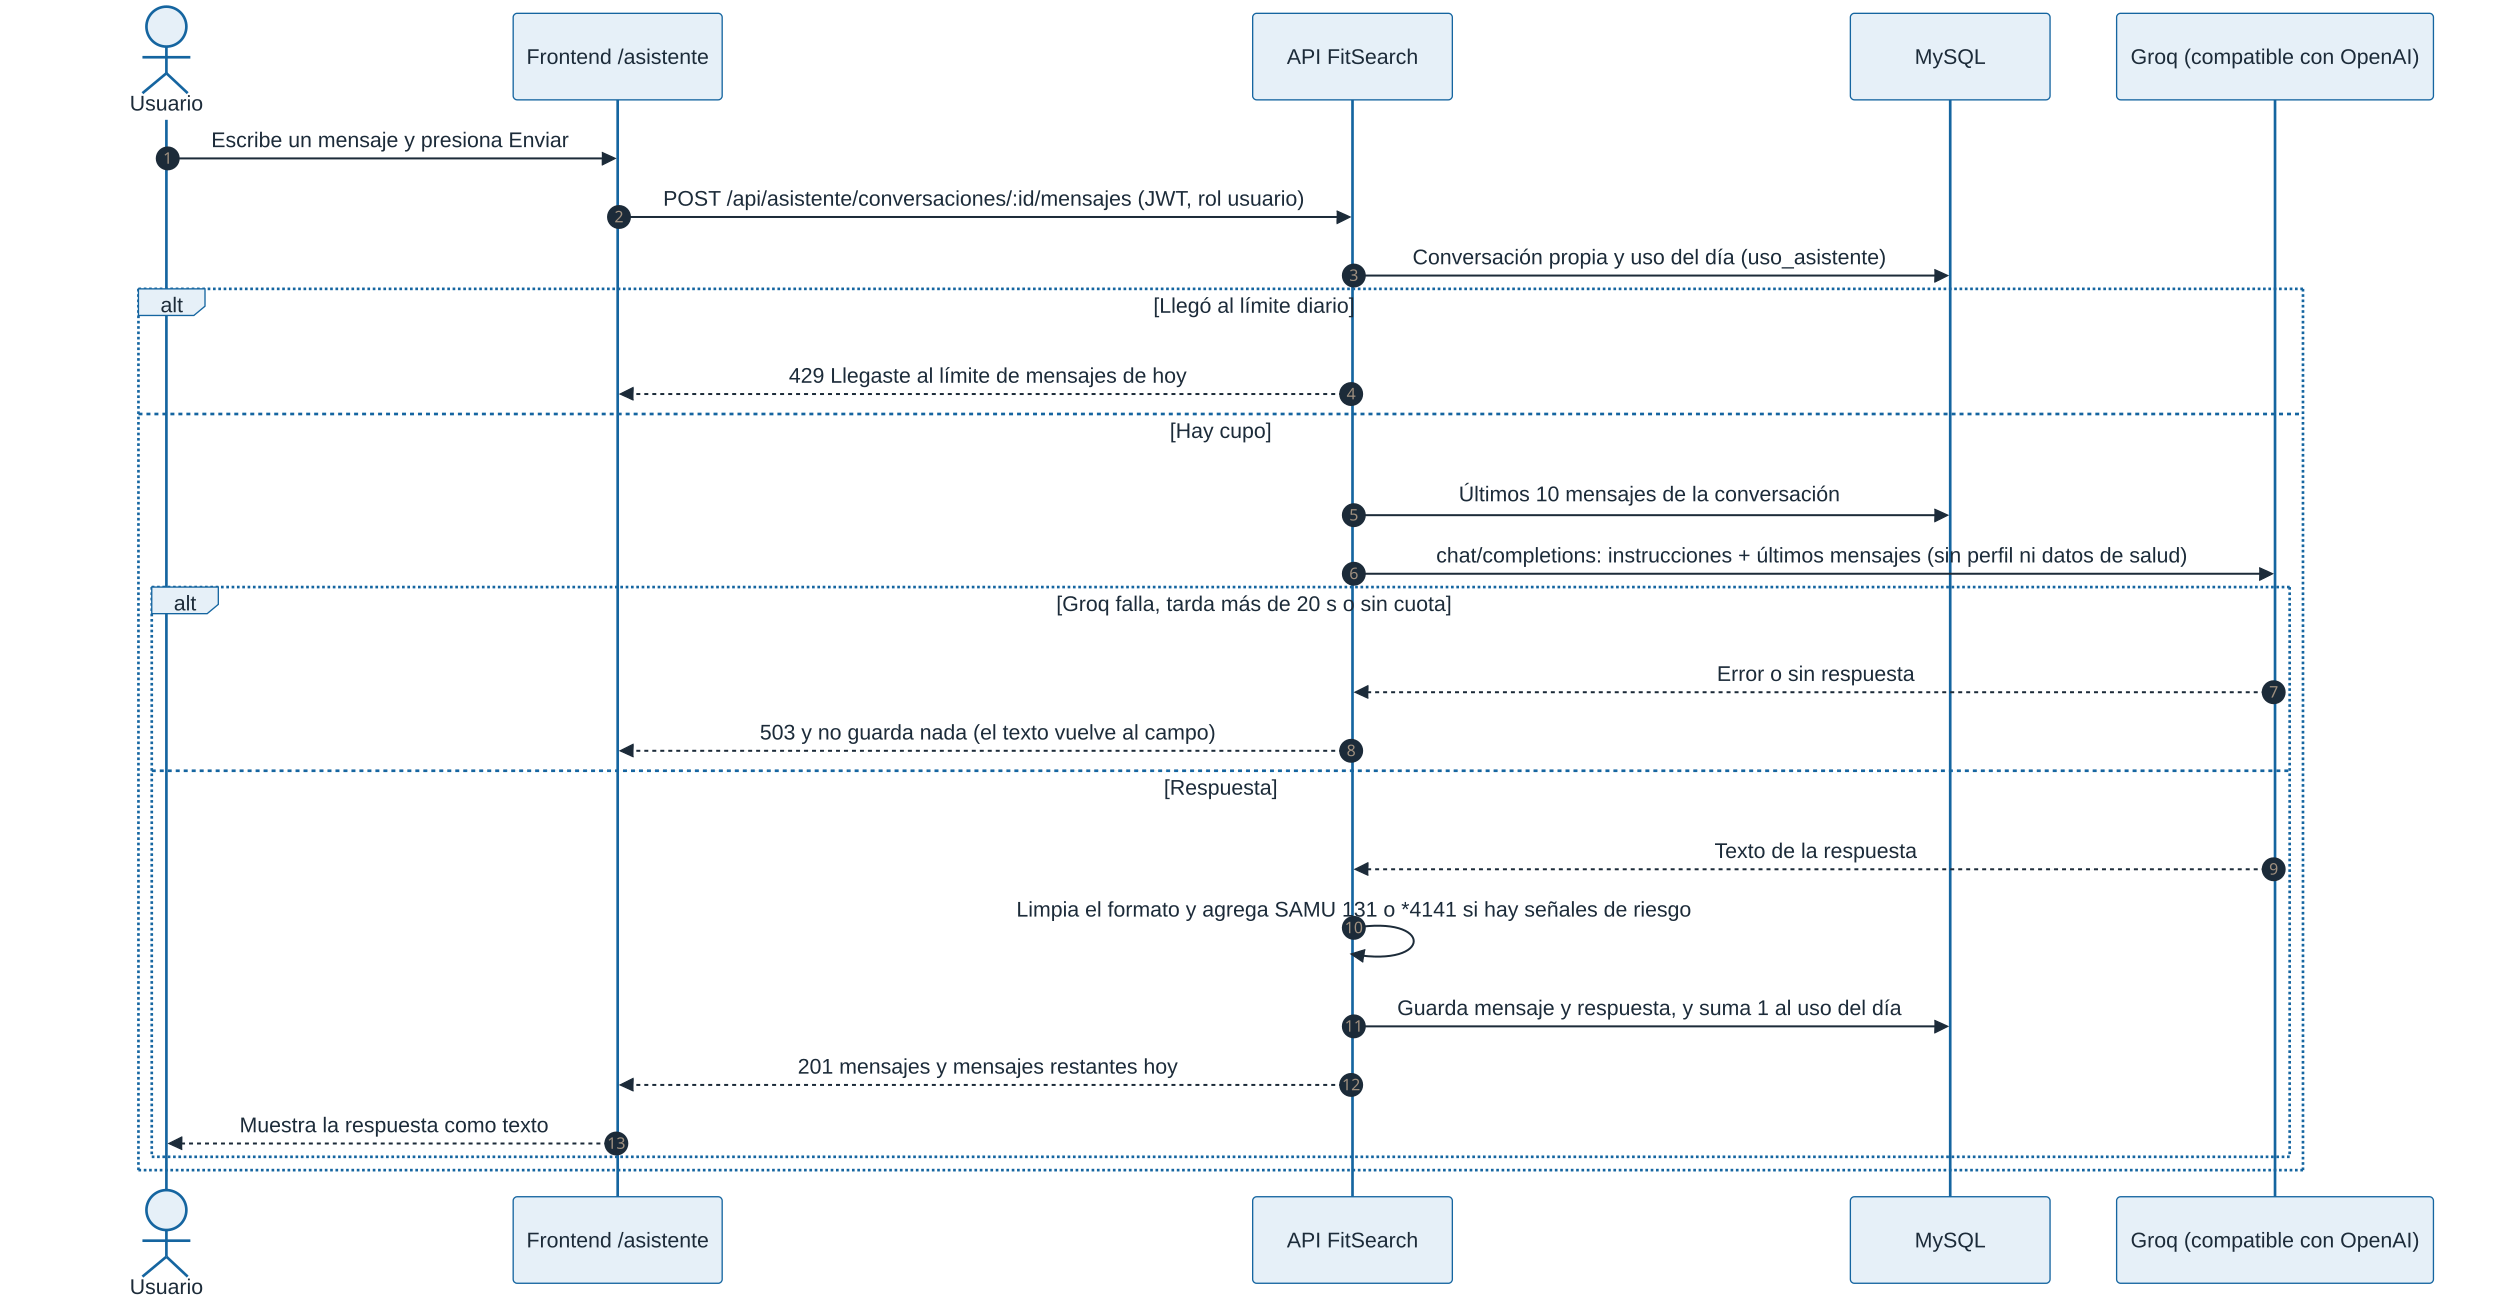
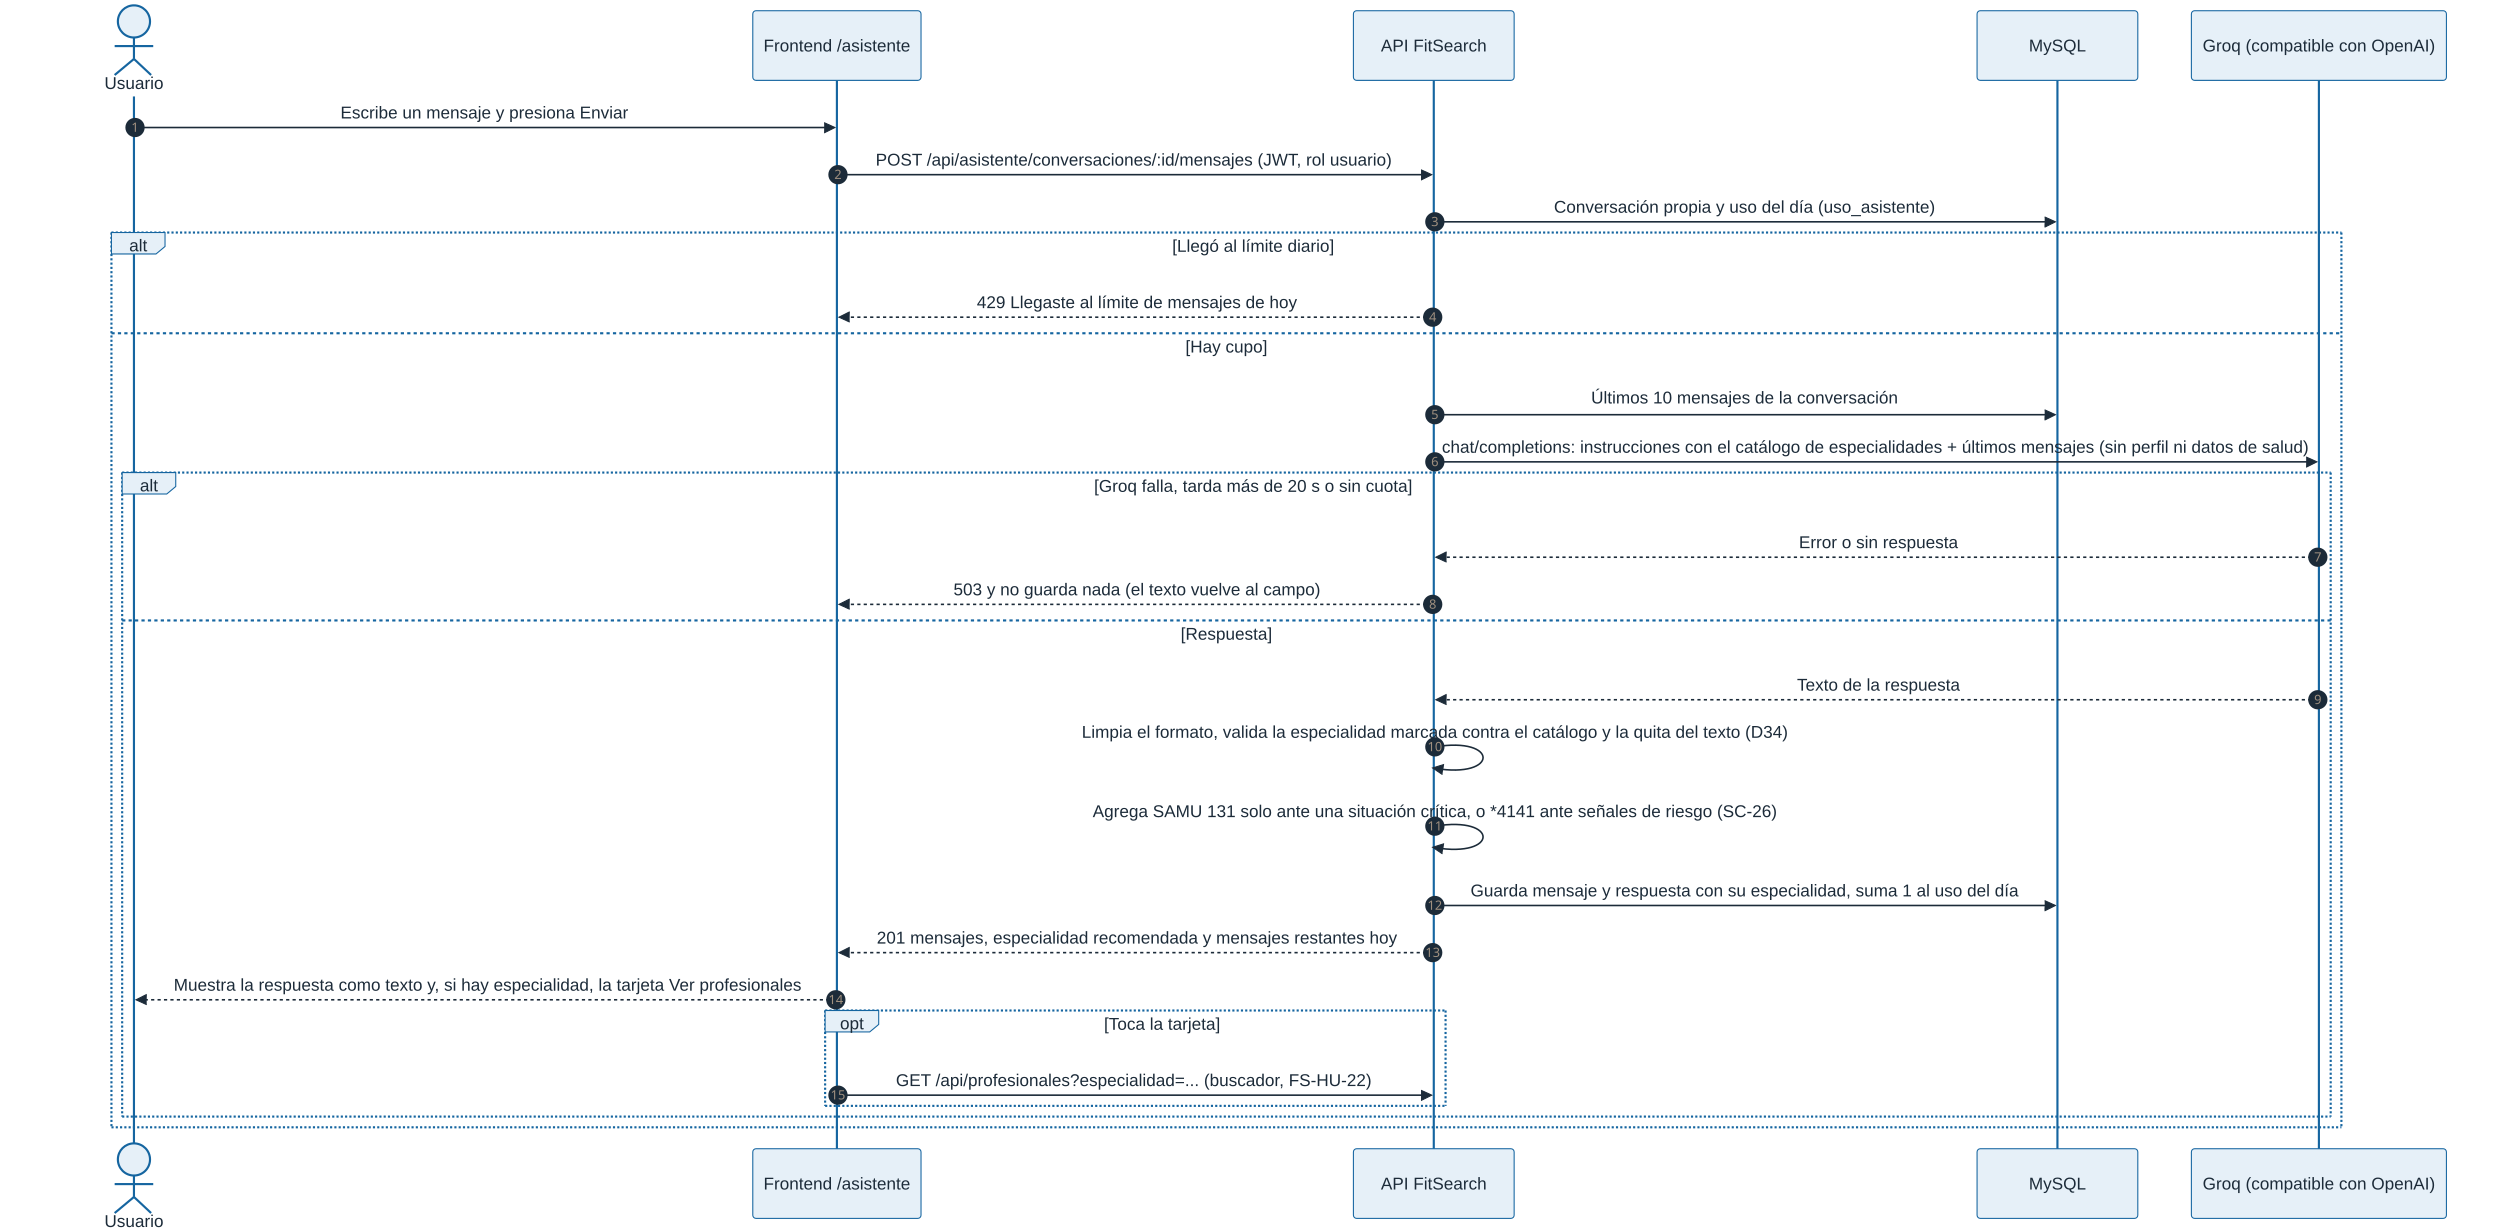
- <svg xmlns="http://www.w3.org/2000/svg" aria-roledescription="sequence" role="graphics-document document" viewBox="-50 -10 1878 975" style="max-width: none;" width="1878" id="diagram" height="975">
-   <g>
-     <rect class="actor actor-bottom" ry="3" rx="3" name="G" height="65" width="238" stroke="#666" fill="#eaeaea" y="889" x="1540" />
-     <text style="text-anchor: middle; font-size: 16px; font-weight: 400; font-family: Arial;" class="actor actor-box" alignment-baseline="central" dominant-baseline="central" y="921.5" x="1659">
-       <tspan dy="0" x="1659">Groq (compatible con OpenAI)</tspan>
-     </text>
-   </g>
-   <g>
-     <rect class="actor actor-bottom" ry="3" rx="3" name="D" height="65" width="150" stroke="#666" fill="#eaeaea" y="889" x="1340" />
-     <text style="text-anchor: middle; font-size: 16px; font-weight: 400; font-family: Arial;" class="actor actor-box" alignment-baseline="central" dominant-baseline="central" y="921.5" x="1415">
-       <tspan dy="0" x="1415">MySQL</tspan>
-     </text>
-   </g>
-   <g>
-     <rect class="actor actor-bottom" ry="3" rx="3" name="B" height="65" width="150" stroke="#666" fill="#eaeaea" y="889" x="891" />
-     <text style="text-anchor: middle; font-size: 16px; font-weight: 400; font-family: Arial;" class="actor actor-box" alignment-baseline="central" dominant-baseline="central" y="921.5" x="966">
-       <tspan dy="0" x="966">API FitSearch</tspan>
-     </text>
-   </g>
-   <g>
-     <rect class="actor actor-bottom" ry="3" rx="3" name="F" height="65" width="157" stroke="#666" fill="#eaeaea" y="889" x="335.5" />
-     <text style="text-anchor: middle; font-size: 16px; font-weight: 400; font-family: Arial;" class="actor actor-box" alignment-baseline="central" dominant-baseline="central" y="921.5" x="414">
-       <tspan dy="0" x="414">Frontend /asistente</tspan>
+ <svg xmlns="http://www.w3.org/2000/svg" aria-roledescription="sequence" role="graphics-document document" viewBox="-50 -10 2333 1148" style="max-width: none;" width="2333" id="diagram" height="1148">
+   <g>
+     <rect class="actor actor-bottom" ry="3" rx="3" name="G" height="65" width="238" stroke="#666" fill="#eaeaea" y="1062" x="1995" />
+     <text style="text-anchor: middle; font-size: 16px; font-weight: 400; font-family: Arial;" class="actor actor-box" alignment-baseline="central" dominant-baseline="central" y="1094.5" x="2114">
+       <tspan dy="0" x="2114">Groq (compatible con OpenAI)</tspan>
+     </text>
+   </g>
+   <g>
+     <rect class="actor actor-bottom" ry="3" rx="3" name="D" height="65" width="150" stroke="#666" fill="#eaeaea" y="1062" x="1795" />
+     <text style="text-anchor: middle; font-size: 16px; font-weight: 400; font-family: Arial;" class="actor actor-box" alignment-baseline="central" dominant-baseline="central" y="1094.5" x="1870">
+       <tspan dy="0" x="1870">MySQL</tspan>
+     </text>
+   </g>
+   <g>
+     <rect class="actor actor-bottom" ry="3" rx="3" name="B" height="65" width="150" stroke="#666" fill="#eaeaea" y="1062" x="1213" />
+     <text style="text-anchor: middle; font-size: 16px; font-weight: 400; font-family: Arial;" class="actor actor-box" alignment-baseline="central" dominant-baseline="central" y="1094.5" x="1288">
+       <tspan dy="0" x="1288">API FitSearch</tspan>
+     </text>
+   </g>
+   <g>
+     <rect class="actor actor-bottom" ry="3" rx="3" name="F" height="65" width="157" stroke="#666" fill="#eaeaea" y="1062" x="652.5" />
+     <text style="text-anchor: middle; font-size: 16px; font-weight: 400; font-family: Arial;" class="actor actor-box" alignment-baseline="central" dominant-baseline="central" y="1094.5" x="731">
+       <tspan dy="0" x="731">Frontend /asistente</tspan>
    </text>
  </g>
  <g />
  <g>
-     <line name="G" stroke="#999" stroke-width="0.5px" class="actor-line 200" y2="889" x2="1659" y1="65" x1="1659" id="actor4" />
+     <line name="G" stroke="#999" stroke-width="0.5px" class="actor-line 200" y2="1062" x2="2114" y1="65" x1="2114" id="actor4" />
    <g id="root-4">
-       <rect class="actor actor-top" ry="3" rx="3" name="G" height="65" width="238" stroke="#666" fill="#eaeaea" y="0" x="1540" />
-       <text style="text-anchor: middle; font-size: 16px; font-weight: 400; font-family: Arial;" class="actor actor-box" alignment-baseline="central" dominant-baseline="central" y="32.5" x="1659">
-         <tspan dy="0" x="1659">Groq (compatible con OpenAI)</tspan>
-       </text>
-     </g>
-   </g>
-   <g>
-     <line name="D" stroke="#999" stroke-width="0.5px" class="actor-line 200" y2="889" x2="1415" y1="65" x1="1415" id="actor3" />
+       <rect class="actor actor-top" ry="3" rx="3" name="G" height="65" width="238" stroke="#666" fill="#eaeaea" y="0" x="1995" />
+       <text style="text-anchor: middle; font-size: 16px; font-weight: 400; font-family: Arial;" class="actor actor-box" alignment-baseline="central" dominant-baseline="central" y="32.5" x="2114">
+         <tspan dy="0" x="2114">Groq (compatible con OpenAI)</tspan>
+       </text>
+     </g>
+   </g>
+   <g>
+     <line name="D" stroke="#999" stroke-width="0.5px" class="actor-line 200" y2="1062" x2="1870" y1="65" x1="1870" id="actor3" />
    <g id="root-3">
-       <rect class="actor actor-top" ry="3" rx="3" name="D" height="65" width="150" stroke="#666" fill="#eaeaea" y="0" x="1340" />
-       <text style="text-anchor: middle; font-size: 16px; font-weight: 400; font-family: Arial;" class="actor actor-box" alignment-baseline="central" dominant-baseline="central" y="32.5" x="1415">
-         <tspan dy="0" x="1415">MySQL</tspan>
-       </text>
-     </g>
-   </g>
-   <g>
-     <line name="B" stroke="#999" stroke-width="0.5px" class="actor-line 200" y2="889" x2="966" y1="65" x1="966" id="actor2" />
+       <rect class="actor actor-top" ry="3" rx="3" name="D" height="65" width="150" stroke="#666" fill="#eaeaea" y="0" x="1795" />
+       <text style="text-anchor: middle; font-size: 16px; font-weight: 400; font-family: Arial;" class="actor actor-box" alignment-baseline="central" dominant-baseline="central" y="32.5" x="1870">
+         <tspan dy="0" x="1870">MySQL</tspan>
+       </text>
+     </g>
+   </g>
+   <g>
+     <line name="B" stroke="#999" stroke-width="0.5px" class="actor-line 200" y2="1062" x2="1288" y1="65" x1="1288" id="actor2" />
    <g id="root-2">
-       <rect class="actor actor-top" ry="3" rx="3" name="B" height="65" width="150" stroke="#666" fill="#eaeaea" y="0" x="891" />
-       <text style="text-anchor: middle; font-size: 16px; font-weight: 400; font-family: Arial;" class="actor actor-box" alignment-baseline="central" dominant-baseline="central" y="32.5" x="966">
-         <tspan dy="0" x="966">API FitSearch</tspan>
-       </text>
-     </g>
-   </g>
-   <g>
-     <line name="F" stroke="#999" stroke-width="0.5px" class="actor-line 200" y2="889" x2="414" y1="65" x1="414" id="actor1" />
+       <rect class="actor actor-top" ry="3" rx="3" name="B" height="65" width="150" stroke="#666" fill="#eaeaea" y="0" x="1213" />
+       <text style="text-anchor: middle; font-size: 16px; font-weight: 400; font-family: Arial;" class="actor actor-box" alignment-baseline="central" dominant-baseline="central" y="32.5" x="1288">
+         <tspan dy="0" x="1288">API FitSearch</tspan>
+       </text>
+     </g>
+   </g>
+   <g>
+     <line name="F" stroke="#999" stroke-width="0.5px" class="actor-line 200" y2="1062" x2="731" y1="65" x1="731" id="actor1" />
    <g id="root-1">
-       <rect class="actor actor-top" ry="3" rx="3" name="F" height="65" width="157" stroke="#666" fill="#eaeaea" y="0" x="335.5" />
-       <text style="text-anchor: middle; font-size: 16px; font-weight: 400; font-family: Arial;" class="actor actor-box" alignment-baseline="central" dominant-baseline="central" y="32.5" x="414">
-         <tspan dy="0" x="414">Frontend /asistente</tspan>
-       </text>
-     </g>
-   </g>
-   <g>
-     <line name="U" stroke="#999" stroke-width="0.5px" class="actor-line 200" y2="889" x2="75" y1="80" x1="75" id="actor0" />
+       <rect class="actor actor-top" ry="3" rx="3" name="F" height="65" width="157" stroke="#666" fill="#eaeaea" y="0" x="652.5" />
+       <text style="text-anchor: middle; font-size: 16px; font-weight: 400; font-family: Arial;" class="actor actor-box" alignment-baseline="central" dominant-baseline="central" y="32.5" x="731">
+         <tspan dy="0" x="731">Frontend /asistente</tspan>
+       </text>
+     </g>
+   </g>
+   <g>
+     <line name="U" stroke="#999" stroke-width="0.5px" class="actor-line 200" y2="1062" x2="75" y1="80" x1="75" id="actor0" />
  </g>
  <style>#diagram{font-family:Arial;font-size:16px;fill:#1c2b39;}#diagram .error-icon{fill:#fffaf6;}#diagram .error-text{fill:#000509;stroke:#000509;}#diagram .edge-thickness-normal{stroke-width:1px;}#diagram .edge-thickness-thick{stroke-width:3.5px;}#diagram .edge-pattern-solid{stroke-dasharray:0;}#diagram .edge-thickness-invisible{stroke-width:0;fill:none;}#diagram .edge-pattern-dashed{stroke-dasharray:3;}#diagram .edge-pattern-dotted{stroke-dasharray:2;}#diagram .marker{fill:#5f6f80;stroke:#5f6f80;}#diagram .marker.cross{stroke:#5f6f80;}#diagram svg{font-family:Arial;font-size:16px;}#diagram p{margin:0;}#diagram .actor{stroke:#1565a0;fill:#e6f0f8;}#diagram text.actor&gt;tspan{fill:#1c2b39;stroke:none;}#diagram .actor-line{stroke:#1565a0;}#diagram .messageLine0{stroke-width:1.5;stroke-dasharray:none;stroke:#1c2b39;}#diagram .messageLine1{stroke-width:1.5;stroke-dasharray:2,2;stroke:#1c2b39;}#diagram #arrowhead path{fill:#1c2b39;stroke:#1c2b39;}#diagram .sequenceNumber{fill:#a0907f;}#diagram #sequencenumber{fill:#1c2b39;}#diagram #crosshead path{fill:#1c2b39;stroke:#1c2b39;}#diagram .messageText{fill:#1c2b39;stroke:none;}#diagram .labelBox{stroke:#1565a0;fill:#e6f0f8;}#diagram .labelText,#diagram .labelText&gt;tspan{fill:#1c2b39;stroke:none;}#diagram .loopText,#diagram .loopText&gt;tspan{fill:#1c2b39;stroke:none;}#diagram .loopLine{stroke-width:2px;stroke-dasharray:2,2;stroke:#1565a0;fill:#1565a0;}#diagram .note{stroke:hsl(52.683, 60%, 73.922%);fill:#fff5ad;}#diagram .noteText,#diagram .noteText&gt;tspan{fill:#333;stroke:none;}#diagram .activation0{fill:#f7fafc;stroke:hsl(204, 45.455%, 87.843%);}#diagram .activation1{fill:#f7fafc;stroke:hsl(204, 45.455%, 87.843%);}#diagram .activation2{fill:#f7fafc;stroke:hsl(204, 45.455%, 87.843%);}#diagram .actorPopupMenu{position:absolute;}#diagram .actorPopupMenuPanel{position:absolute;fill:#e6f0f8;box-shadow:0px 8px 16px 0px rgba(0,0,0,0.2);filter:drop-shadow(3px 5px 2px rgb(0 0 0 / 0.4));}#diagram .actor-man line{stroke:#1565a0;fill:#e6f0f8;}#diagram .actor-man circle,#diagram line{stroke:#1565a0;fill:#e6f0f8;stroke-width:2px;}#diagram :root{--mermaid-font-family:Arial;}</style>
  <g />
  <defs>
    <symbol height="24" width="24" id="computer">
      <path d="M2 2v13h20v-13h-20zm18 11h-16v-9h16v9zm-10.228 6l.466-1h3.524l.467 1h-4.457zm14.228 3h-24l2-6h2.104l-1.33 4h18.45l-1.297-4h2.073l2 6zm-5-10h-14v-7h14v7z" transform="scale(.5)" />
    </symbol>
  </defs>
  <defs>
    <symbol clip-rule="evenodd" fill-rule="evenodd" id="database">
      <path d="M12.258.001l.256.004.255.005.253.008.251.01.249.012.247.015.246.016.242.019.241.02.239.023.236.024.233.027.231.028.229.031.225.032.223.034.22.036.217.038.214.04.211.041.208.043.205.045.201.046.198.048.194.05.191.051.187.053.183.054.18.056.175.057.172.059.168.06.163.061.16.063.155.064.15.066.074.033.073.033.071.034.07.034.069.035.068.035.067.035.066.035.064.036.064.036.062.036.06.036.06.037.058.037.058.037.055.038.055.038.053.038.052.038.051.039.05.039.048.039.047.039.045.04.044.04.043.04.041.04.04.041.039.041.037.041.036.041.034.041.033.042.032.042.03.042.029.042.027.042.026.043.024.043.023.043.021.043.02.043.018.044.017.043.015.044.013.044.012.044.011.045.009.044.007.045.006.045.004.045.002.045.001.045v17l-.001.045-.002.045-.004.045-.006.045-.007.045-.009.044-.011.045-.012.044-.013.044-.015.044-.017.043-.018.044-.02.043-.021.043-.023.043-.024.043-.026.043-.027.042-.029.042-.03.042-.032.042-.033.042-.034.041-.036.041-.037.041-.039.041-.04.041-.041.04-.043.04-.044.04-.045.04-.047.039-.048.039-.05.039-.051.039-.052.038-.053.038-.055.038-.055.038-.058.037-.058.037-.06.037-.06.036-.062.036-.064.036-.064.036-.066.035-.067.035-.068.035-.069.035-.07.034-.071.034-.073.033-.074.033-.15.066-.155.064-.16.063-.163.061-.168.06-.172.059-.175.057-.18.056-.183.054-.187.053-.191.051-.194.05-.198.048-.201.046-.205.045-.208.043-.211.041-.214.04-.217.038-.22.036-.223.034-.225.032-.229.031-.231.028-.233.027-.236.024-.239.023-.241.02-.242.019-.246.016-.247.015-.249.012-.251.01-.253.008-.255.005-.256.004-.258.001-.258-.001-.256-.004-.255-.005-.253-.008-.251-.01-.249-.012-.247-.015-.245-.016-.243-.019-.241-.02-.238-.023-.236-.024-.234-.027-.231-.028-.228-.031-.226-.032-.223-.034-.22-.036-.217-.038-.214-.04-.211-.041-.208-.043-.204-.045-.201-.046-.198-.048-.195-.05-.19-.051-.187-.053-.184-.054-.179-.056-.176-.057-.172-.059-.167-.06-.164-.061-.159-.063-.155-.064-.151-.066-.074-.033-.072-.033-.072-.034-.07-.034-.069-.035-.068-.035-.067-.035-.066-.035-.064-.036-.063-.036-.062-.036-.061-.036-.06-.037-.058-.037-.057-.037-.056-.038-.055-.038-.053-.038-.052-.038-.051-.039-.049-.039-.049-.039-.046-.039-.046-.04-.044-.04-.043-.04-.041-.04-.04-.041-.039-.041-.037-.041-.036-.041-.034-.041-.033-.042-.032-.042-.03-.042-.029-.042-.027-.042-.026-.043-.024-.043-.023-.043-.021-.043-.02-.043-.018-.044-.017-.043-.015-.044-.013-.044-.012-.044-.011-.045-.009-.044-.007-.045-.006-.045-.004-.045-.002-.045-.001-.045v-17l.001-.045.002-.045.004-.045.006-.045.007-.045.009-.044.011-.045.012-.044.013-.044.015-.044.017-.043.018-.044.02-.043.021-.043.023-.043.024-.043.026-.043.027-.042.029-.042.03-.042.032-.042.033-.042.034-.041.036-.041.037-.041.039-.041.04-.041.041-.04.043-.04.044-.04.046-.04.046-.039.049-.039.049-.039.051-.039.052-.038.053-.038.055-.038.056-.038.057-.037.058-.037.06-.037.061-.036.062-.036.063-.036.064-.036.066-.035.067-.035.068-.035.069-.035.07-.034.072-.034.072-.033.074-.033.151-.066.155-.064.159-.063.164-.061.167-.06.172-.059.176-.057.179-.056.184-.054.187-.053.19-.051.195-.05.198-.048.201-.046.204-.045.208-.043.211-.041.214-.04.217-.038.22-.036.223-.034.226-.032.228-.031.231-.028.234-.027.236-.024.238-.023.241-.02.243-.019.245-.016.247-.015.249-.012.251-.01.253-.008.255-.005.256-.004.258-.001.258.001zm-9.258 20.499v.01l.001.021.003.021.004.022.005.021.006.022.007.022.009.023.01.022.011.023.012.023.013.023.015.023.016.024.017.023.018.024.019.024.021.024.022.025.023.024.024.025.052.049.056.05.061.051.066.051.07.051.075.051.079.052.084.052.088.052.092.052.097.052.102.051.105.052.11.052.114.051.119.051.123.051.127.05.131.05.135.05.139.048.144.049.147.047.152.047.155.047.16.045.163.045.167.043.171.043.176.041.178.041.183.039.187.039.19.037.194.035.197.035.202.033.204.031.209.03.212.029.216.027.219.025.222.024.226.021.23.02.233.018.236.016.24.015.243.012.246.01.249.008.253.005.256.004.259.001.26-.001.257-.004.254-.005.25-.008.247-.011.244-.012.241-.014.237-.016.233-.018.231-.021.226-.021.224-.024.22-.026.216-.027.212-.028.21-.031.205-.031.202-.034.198-.034.194-.036.191-.037.187-.039.183-.04.179-.04.175-.042.172-.043.168-.044.163-.045.16-.046.155-.046.152-.047.148-.048.143-.049.139-.049.136-.05.131-.05.126-.05.123-.051.118-.052.114-.051.11-.052.106-.052.101-.052.096-.052.092-.052.088-.053.083-.051.079-.052.074-.052.07-.051.065-.051.06-.051.056-.05.051-.05.023-.024.023-.025.021-.024.02-.024.019-.024.018-.024.017-.024.015-.023.014-.024.013-.023.012-.023.01-.023.01-.022.008-.022.006-.022.006-.022.004-.022.004-.021.001-.021.001-.021v-4.127l-.077.055-.08.053-.083.054-.085.053-.087.052-.09.052-.093.051-.095.05-.097.05-.1.049-.102.049-.105.048-.106.047-.109.047-.111.046-.114.045-.115.045-.118.044-.12.043-.122.042-.124.042-.126.041-.128.04-.13.04-.132.038-.134.038-.135.037-.138.037-.139.035-.142.035-.143.034-.144.033-.147.032-.148.031-.15.03-.151.03-.153.029-.154.027-.156.027-.158.026-.159.025-.161.024-.162.023-.163.022-.165.021-.166.02-.167.019-.169.018-.169.017-.171.016-.173.015-.173.014-.175.013-.175.012-.177.011-.178.01-.179.008-.179.008-.181.006-.182.005-.182.004-.184.003-.184.002h-.37l-.184-.002-.184-.003-.182-.004-.182-.005-.181-.006-.179-.008-.179-.008-.178-.01-.176-.011-.176-.012-.175-.013-.173-.014-.172-.015-.171-.016-.17-.017-.169-.018-.167-.019-.166-.02-.165-.021-.163-.022-.162-.023-.161-.024-.159-.025-.157-.026-.156-.027-.155-.027-.153-.029-.151-.03-.15-.03-.148-.031-.146-.032-.145-.033-.143-.034-.141-.035-.14-.035-.137-.037-.136-.037-.134-.038-.132-.038-.13-.04-.128-.04-.126-.041-.124-.042-.122-.042-.12-.044-.117-.043-.116-.045-.113-.045-.112-.046-.109-.047-.106-.047-.105-.048-.102-.049-.1-.049-.097-.05-.095-.05-.093-.052-.09-.051-.087-.052-.085-.053-.083-.054-.08-.054-.077-.054v4.127zm0-5.654v.011l.001.021.003.021.004.021.005.022.006.022.007.022.009.022.01.022.011.023.012.023.013.023.015.024.016.023.017.024.018.024.019.024.021.024.022.024.023.025.024.024.052.05.056.05.061.05.066.051.07.051.075.052.079.051.084.052.088.052.092.052.097.052.102.052.105.052.11.051.114.051.119.052.123.05.127.051.131.05.135.049.139.049.144.048.147.048.152.047.155.046.16.045.163.045.167.044.171.042.176.042.178.04.183.04.187.038.19.037.194.036.197.034.202.033.204.032.209.03.212.028.216.027.219.025.222.024.226.022.23.02.233.018.236.016.24.014.243.012.246.01.249.008.253.006.256.003.259.001.26-.001.257-.003.254-.006.25-.008.247-.01.244-.012.241-.015.237-.016.233-.018.231-.02.226-.022.224-.024.22-.025.216-.027.212-.029.21-.03.205-.032.202-.033.198-.035.194-.036.191-.037.187-.039.183-.039.179-.041.175-.042.172-.043.168-.044.163-.045.16-.045.155-.047.152-.047.148-.048.143-.048.139-.05.136-.049.131-.05.126-.051.123-.051.118-.051.114-.052.11-.052.106-.052.101-.052.096-.052.092-.052.088-.052.083-.052.079-.052.074-.051.07-.052.065-.051.06-.05.056-.051.051-.049.023-.025.023-.024.021-.025.02-.024.019-.024.018-.024.017-.024.015-.023.014-.023.013-.024.012-.022.01-.023.01-.023.008-.022.006-.022.006-.022.004-.021.004-.022.001-.021.001-.021v-4.139l-.077.054-.08.054-.083.054-.085.052-.087.053-.09.051-.093.051-.095.051-.097.05-.1.049-.102.049-.105.048-.106.047-.109.047-.111.046-.114.045-.115.044-.118.044-.12.044-.122.042-.124.042-.126.041-.128.04-.13.039-.132.039-.134.038-.135.037-.138.036-.139.036-.142.035-.143.033-.144.033-.147.033-.148.031-.15.03-.151.03-.153.028-.154.028-.156.027-.158.026-.159.025-.161.024-.162.023-.163.022-.165.021-.166.02-.167.019-.169.018-.169.017-.171.016-.173.015-.173.014-.175.013-.175.012-.177.011-.178.009-.179.009-.179.007-.181.007-.182.005-.182.004-.184.003-.184.002h-.37l-.184-.002-.184-.003-.182-.004-.182-.005-.181-.007-.179-.007-.179-.009-.178-.009-.176-.011-.176-.012-.175-.013-.173-.014-.172-.015-.171-.016-.17-.017-.169-.018-.167-.019-.166-.02-.165-.021-.163-.022-.162-.023-.161-.024-.159-.025-.157-.026-.156-.027-.155-.028-.153-.028-.151-.03-.15-.03-.148-.031-.146-.033-.145-.033-.143-.033-.141-.035-.14-.036-.137-.036-.136-.037-.134-.038-.132-.039-.13-.039-.128-.04-.126-.041-.124-.042-.122-.043-.12-.043-.117-.044-.116-.044-.113-.046-.112-.046-.109-.046-.106-.047-.105-.048-.102-.049-.1-.049-.097-.05-.095-.051-.093-.051-.09-.051-.087-.053-.085-.052-.083-.054-.08-.054-.077-.054v4.139zm0-5.666v.011l.001.02.003.022.004.021.005.022.006.021.007.022.009.023.01.022.011.023.012.023.013.023.015.023.016.024.017.024.018.023.019.024.021.025.022.024.023.024.024.025.052.05.056.05.061.05.066.051.07.051.075.052.079.051.084.052.088.052.092.052.097.052.102.052.105.051.11.052.114.051.119.051.123.051.127.05.131.05.135.05.139.049.144.048.147.048.152.047.155.046.16.045.163.045.167.043.171.043.176.042.178.04.183.04.187.038.19.037.194.036.197.034.202.033.204.032.209.03.212.028.216.027.219.025.222.024.226.021.23.02.233.018.236.017.24.014.243.012.246.01.249.008.253.006.256.003.259.001.26-.001.257-.003.254-.006.25-.008.247-.01.244-.013.241-.014.237-.016.233-.018.231-.02.226-.022.224-.024.22-.025.216-.027.212-.029.21-.03.205-.032.202-.033.198-.035.194-.036.191-.037.187-.039.183-.039.179-.041.175-.042.172-.043.168-.044.163-.045.16-.045.155-.047.152-.047.148-.048.143-.049.139-.049.136-.049.131-.051.126-.05.123-.051.118-.052.114-.051.11-.052.106-.052.101-.052.096-.052.092-.052.088-.052.083-.052.079-.052.074-.052.07-.051.065-.051.06-.051.056-.05.051-.049.023-.025.023-.025.021-.024.02-.024.019-.024.018-.024.017-.024.015-.023.014-.024.013-.023.012-.023.01-.022.01-.023.008-.022.006-.022.006-.022.004-.022.004-.021.001-.021.001-.021v-4.153l-.077.054-.08.054-.083.053-.085.053-.087.053-.09.051-.093.051-.095.051-.097.05-.1.049-.102.048-.105.048-.106.048-.109.046-.111.046-.114.046-.115.044-.118.044-.12.043-.122.043-.124.042-.126.041-.128.04-.13.039-.132.039-.134.038-.135.037-.138.036-.139.036-.142.034-.143.034-.144.033-.147.032-.148.032-.15.03-.151.03-.153.028-.154.028-.156.027-.158.026-.159.024-.161.024-.162.023-.163.023-.165.021-.166.02-.167.019-.169.018-.169.017-.171.016-.173.015-.173.014-.175.013-.175.012-.177.01-.178.01-.179.009-.179.007-.181.006-.182.006-.182.004-.184.003-.184.001-.185.001-.185-.001-.184-.001-.184-.003-.182-.004-.182-.006-.181-.006-.179-.007-.179-.009-.178-.01-.176-.01-.176-.012-.175-.013-.173-.014-.172-.015-.171-.016-.17-.017-.169-.018-.167-.019-.166-.02-.165-.021-.163-.023-.162-.023-.161-.024-.159-.024-.157-.026-.156-.027-.155-.028-.153-.028-.151-.03-.15-.03-.148-.032-.146-.032-.145-.033-.143-.034-.141-.034-.14-.036-.137-.036-.136-.037-.134-.038-.132-.039-.13-.039-.128-.041-.126-.041-.124-.041-.122-.043-.12-.043-.117-.044-.116-.044-.113-.046-.112-.046-.109-.046-.106-.048-.105-.048-.102-.048-.1-.05-.097-.049-.095-.051-.093-.051-.09-.052-.087-.052-.085-.053-.083-.053-.08-.054-.077-.054v4.153zm8.74-8.179l-.257.004-.254.005-.25.008-.247.011-.244.012-.241.014-.237.016-.233.018-.231.021-.226.022-.224.023-.22.026-.216.027-.212.028-.21.031-.205.032-.202.033-.198.034-.194.036-.191.038-.187.038-.183.04-.179.041-.175.042-.172.043-.168.043-.163.045-.16.046-.155.046-.152.048-.148.048-.143.048-.139.049-.136.05-.131.05-.126.051-.123.051-.118.051-.114.052-.11.052-.106.052-.101.052-.096.052-.092.052-.088.052-.083.052-.079.052-.074.051-.07.052-.065.051-.06.05-.056.05-.051.05-.023.025-.023.024-.021.024-.02.025-.019.024-.018.024-.017.023-.015.024-.014.023-.013.023-.012.023-.01.023-.01.022-.008.022-.006.023-.006.021-.004.022-.004.021-.001.021-.001.021.001.021.001.021.004.021.004.022.006.021.006.023.008.022.01.022.01.023.012.023.013.023.014.023.015.024.017.023.018.024.019.024.02.025.021.024.023.024.023.025.051.05.056.05.06.05.065.051.07.052.074.051.079.052.083.052.088.052.092.052.096.052.101.052.106.052.11.052.114.052.118.051.123.051.126.051.131.05.136.05.139.049.143.048.148.048.152.048.155.046.16.046.163.045.168.043.172.043.175.042.179.041.183.04.187.038.191.038.194.036.198.034.202.033.205.032.21.031.212.028.216.027.22.026.224.023.226.022.231.021.233.018.237.016.241.014.244.012.247.011.25.008.254.005.257.004.26.001.26-.001.257-.004.254-.005.25-.008.247-.011.244-.012.241-.014.237-.016.233-.018.231-.021.226-.022.224-.023.22-.026.216-.027.212-.028.21-.031.205-.032.202-.033.198-.034.194-.036.191-.038.187-.038.183-.04.179-.041.175-.042.172-.043.168-.043.163-.045.16-.046.155-.046.152-.048.148-.048.143-.048.139-.049.136-.05.131-.05.126-.051.123-.051.118-.051.114-.052.11-.052.106-.052.101-.052.096-.052.092-.052.088-.052.083-.052.079-.052.074-.051.07-.052.065-.051.06-.05.056-.05.051-.05.023-.025.023-.024.021-.024.02-.025.019-.024.018-.024.017-.023.015-.024.014-.023.013-.023.012-.023.01-.023.01-.022.008-.022.006-.023.006-.021.004-.022.004-.021.001-.021.001-.021-.001-.021-.001-.021-.004-.021-.004-.022-.006-.021-.006-.023-.008-.022-.01-.022-.01-.023-.012-.023-.013-.023-.014-.023-.015-.024-.017-.023-.018-.024-.019-.024-.02-.025-.021-.024-.023-.024-.023-.025-.051-.05-.056-.05-.06-.05-.065-.051-.07-.052-.074-.051-.079-.052-.083-.052-.088-.052-.092-.052-.096-.052-.101-.052-.106-.052-.11-.052-.114-.052-.118-.051-.123-.051-.126-.051-.131-.05-.136-.05-.139-.049-.143-.048-.148-.048-.152-.048-.155-.046-.16-.046-.163-.045-.168-.043-.172-.043-.175-.042-.179-.041-.183-.04-.187-.038-.191-.038-.194-.036-.198-.034-.202-.033-.205-.032-.21-.031-.212-.028-.216-.027-.22-.026-.224-.023-.226-.022-.231-.021-.233-.018-.237-.016-.241-.014-.244-.012-.247-.011-.25-.008-.254-.005-.257-.004-.26-.001-.26.001z" transform="scale(.5)" />
    </symbol>
  </defs>
  <defs>
    <symbol height="24" width="24" id="clock">
      <path d="M12 2c5.514 0 10 4.486 10 10s-4.486 10-10 10-10-4.486-10-10 4.486-10 10-10zm0-2c-6.627 0-12 5.373-12 12s5.373 12 12 12 12-5.373 12-12-5.373-12-12-12zm5.848 12.459c.202.038.202.333.001.372-1.907.361-6.045 1.111-6.547 1.111-.719 0-1.301-.582-1.301-1.301 0-.512.77-5.447 1.125-7.445.034-.192.312-.181.343.014l.985 6.238 5.394 1.011z" transform="scale(.5)" />
    </symbol>
  </defs>
  <defs>
    <marker orient="auto-start-reverse" markerHeight="12" markerWidth="12" markerUnits="userSpaceOnUse" refY="5" refX="7.9" id="arrowhead">
      <path d="M -1 0 L 10 5 L 0 10 z" />
    </marker>
  </defs>
  <defs>
    <marker refY="4.5" refX="4" orient="auto" markerHeight="8" markerWidth="15" id="crosshead">
      <path style="stroke-dasharray: 0, 0;" d="M 1,2 L 6,7 M 6,2 L 1,7" stroke-width="1pt" stroke="#000000" fill="none" />
    </marker>
  </defs>
  <defs>
    <marker orient="auto" markerHeight="28" markerWidth="20" refY="7" refX="15.5" id="filled-head">
      <path d="M 18,7 L9,13 L14,7 L9,1 Z" />
    </marker>
  </defs>
  <defs>
    <marker orient="auto" markerHeight="40" markerWidth="60" refY="15" refX="15" id="sequencenumber">
      <circle r="6" cy="15" cx="15" />
    </marker>
  </defs>
  <g>
-     <line class="loopLine" y2="431" x2="1670" y1="431" x1="64" />
-     <line class="loopLine" y2="859" x2="1670" y1="431" x1="1670" />
-     <line class="loopLine" y2="859" x2="1670" y1="859" x1="64" />
-     <line class="loopLine" y2="859" x2="64" y1="431" x1="64" />
-     <line style="stroke-dasharray: 3, 3;" class="loopLine" y2="569" x2="1670" y1="569" x1="64" />
+     <line class="loopLine" y2="933" x2="1299" y1="933" x1="720" />
+     <line class="loopLine" y2="1022" x2="1299" y1="933" x1="1299" />
+     <line class="loopLine" y2="1022" x2="1299" y1="1022" x1="720" />
+     <line class="loopLine" y2="1022" x2="720" y1="933" x1="720" />
+     <polygon class="labelBox" points="720,933 770,933 770,946 761.6,953 720,953" />
+     <text style="font-family: Arial; font-size: 16px; font-weight: 400;" class="labelText" alignment-baseline="middle" dominant-baseline="middle" text-anchor="middle" y="946" x="745">opt</text>
+     <text style="font-family: Arial; font-size: 16px; font-weight: 400;" class="loopText" text-anchor="middle" y="951" x="1034.5">
+       <tspan x="1034.5">[Toca la tarjeta]</tspan>
+     </text>
+   </g>
+   <g>
+     <line class="loopLine" y2="431" x2="2125" y1="431" x1="64" />
+     <line class="loopLine" y2="1032" x2="2125" y1="431" x1="2125" />
+     <line class="loopLine" y2="1032" x2="2125" y1="1032" x1="64" />
+     <line class="loopLine" y2="1032" x2="64" y1="431" x1="64" />
+     <line style="stroke-dasharray: 3, 3;" class="loopLine" y2="569" x2="2125" y1="569" x1="64" />
    <polygon class="labelBox" points="64,431 114,431 114,444 105.6,451 64,451" />
    <text style="font-family: Arial; font-size: 16px; font-weight: 400;" class="labelText" alignment-baseline="middle" dominant-baseline="middle" text-anchor="middle" y="444" x="89">alt</text>
-     <text style="font-family: Arial; font-size: 16px; font-weight: 400;" class="loopText" text-anchor="middle" y="449" x="892">
-       <tspan x="892">[Groq falla, tarda más de 20 s o sin cuota]</tspan>
-     </text>
-     <text style="font-family: Arial; font-size: 16px; font-weight: 400;" class="loopText" text-anchor="middle" y="587" x="867">[Respuesta]</text>
-   </g>
-   <g>
-     <line class="loopLine" y2="207" x2="1680" y1="207" x1="54" />
-     <line class="loopLine" y2="869" x2="1680" y1="207" x1="1680" />
-     <line class="loopLine" y2="869" x2="1680" y1="869" x1="54" />
-     <line class="loopLine" y2="869" x2="54" y1="207" x1="54" />
-     <line style="stroke-dasharray: 3, 3;" class="loopLine" y2="301" x2="1680" y1="301" x1="54" />
+     <text style="font-family: Arial; font-size: 16px; font-weight: 400;" class="loopText" text-anchor="middle" y="449" x="1119.5">
+       <tspan x="1119.5">[Groq falla, tarda más de 20 s o sin cuota]</tspan>
+     </text>
+     <text style="font-family: Arial; font-size: 16px; font-weight: 400;" class="loopText" text-anchor="middle" y="587" x="1094.5">[Respuesta]</text>
+   </g>
+   <g>
+     <line class="loopLine" y2="207" x2="2135" y1="207" x1="54" />
+     <line class="loopLine" y2="1042" x2="2135" y1="207" x1="2135" />
+     <line class="loopLine" y2="1042" x2="2135" y1="1042" x1="54" />
+     <line class="loopLine" y2="1042" x2="54" y1="207" x1="54" />
+     <line style="stroke-dasharray: 3, 3;" class="loopLine" y2="301" x2="2135" y1="301" x1="54" />
    <polygon class="labelBox" points="54,207 104,207 104,220 95.6,227 54,227" />
    <text style="font-family: Arial; font-size: 16px; font-weight: 400;" class="labelText" alignment-baseline="middle" dominant-baseline="middle" text-anchor="middle" y="220" x="79">alt</text>
-     <text style="font-family: Arial; font-size: 16px; font-weight: 400;" class="loopText" text-anchor="middle" y="225" x="892">
-       <tspan x="892">[Llegó al límite diario]</tspan>
-     </text>
-     <text style="font-family: Arial; font-size: 16px; font-weight: 400;" class="loopText" text-anchor="middle" y="319" x="867">[Hay cupo]</text>
+     <text style="font-family: Arial; font-size: 16px; font-weight: 400;" class="loopText" text-anchor="middle" y="225" x="1119.5">
+       <tspan x="1119.5">[Llegó al límite diario]</tspan>
+     </text>
+     <text style="font-family: Arial; font-size: 16px; font-weight: 400;" class="loopText" text-anchor="middle" y="319" x="1094.5">[Hay cupo]</text>
  </g>
  <g name="U" class="actor-man actor-top">
    <line y2="45" x2="75" y1="25" x1="75" id="actor-man-torso0" />
    <line y2="33" x2="93" y1="33" x1="57" id="actor-man-arms0" />
    <line y2="45" x2="75" y1="60" x1="57" />
    <line y2="60" x2="91" y1="45" x1="75" />
    <circle height="65" width="150" r="15" cy="10" cx="75" />
    <text style="text-anchor: middle; font-size: 16px; font-weight: 400; font-family: Arial;" class="actor actor-man" alignment-baseline="central" dominant-baseline="central" y="67.5" x="75">
      <tspan dy="0" x="75">Usuario</tspan>
    </text>
  </g>
-   <text style="font-family: Arial; font-size: 16px; font-weight: 400;" dy="1em" class="messageText" alignment-baseline="middle" dominant-baseline="middle" text-anchor="middle" y="80" x="243">Escribe un mensaje y presiona Enviar</text>
-   <line style="fill: none;" marker-start="url(#sequencenumber)" marker-end="url(#arrowhead)" stroke="none" stroke-width="2" class="messageLine0" y2="109" x2="410" y1="109" x1="76" />
+   <text style="font-family: Arial; font-size: 16px; font-weight: 400;" dy="1em" class="messageText" alignment-baseline="middle" dominant-baseline="middle" text-anchor="middle" y="80" x="402">Escribe un mensaje y presiona Enviar</text>
+   <line style="fill: none;" marker-start="url(#sequencenumber)" marker-end="url(#arrowhead)" stroke="none" stroke-width="2" class="messageLine0" y2="109" x2="727" y1="109" x1="76" />
  <text class="sequenceNumber" text-anchor="middle" font-size="12px" font-family="sans-serif" y="113" x="76">1</text>
-   <text style="font-family: Arial; font-size: 16px; font-weight: 400;" dy="1em" class="messageText" alignment-baseline="middle" dominant-baseline="middle" text-anchor="middle" y="124" x="689">POST /api/asistente/conversaciones/:id/mensajes (JWT, rol usuario)</text>
-   <line style="fill: none;" marker-start="url(#sequencenumber)" marker-end="url(#arrowhead)" stroke="none" stroke-width="2" class="messageLine0" y2="153" x2="962" y1="153" x1="415" />
-   <text class="sequenceNumber" text-anchor="middle" font-size="12px" font-family="sans-serif" y="157" x="415">2</text>
-   <text style="font-family: Arial; font-size: 16px; font-weight: 400;" dy="1em" class="messageText" alignment-baseline="middle" dominant-baseline="middle" text-anchor="middle" y="168" x="1189">Conversación propia y uso del día (uso_asistente)</text>
-   <line style="fill: none;" marker-start="url(#sequencenumber)" marker-end="url(#arrowhead)" stroke="none" stroke-width="2" class="messageLine0" y2="197" x2="1411" y1="197" x1="967" />
-   <text class="sequenceNumber" text-anchor="middle" font-size="12px" font-family="sans-serif" y="201" x="967">3</text>
-   <text style="font-family: Arial; font-size: 16px; font-weight: 400;" dy="1em" class="messageText" alignment-baseline="middle" dominant-baseline="middle" text-anchor="middle" y="257" x="692">429 Llegaste al límite de mensajes de hoy</text>
-   <line style="stroke-dasharray: 3, 3; fill: none;" marker-start="url(#sequencenumber)" marker-end="url(#arrowhead)" stroke="none" stroke-width="2" class="messageLine1" y2="286" x2="418" y1="286" x1="965" />
-   <text class="sequenceNumber" text-anchor="middle" font-size="12px" font-family="sans-serif" y="290" x="965">4</text>
-   <text style="font-family: Arial; font-size: 16px; font-weight: 400;" dy="1em" class="messageText" alignment-baseline="middle" dominant-baseline="middle" text-anchor="middle" y="346" x="1189">Últimos 10 mensajes de la conversación</text>
-   <line style="fill: none;" marker-start="url(#sequencenumber)" marker-end="url(#arrowhead)" stroke="none" stroke-width="2" class="messageLine0" y2="377" x2="1411" y1="377" x1="967" />
-   <text class="sequenceNumber" text-anchor="middle" font-size="12px" font-family="sans-serif" y="381" x="967">5</text>
-   <text style="font-family: Arial; font-size: 16px; font-weight: 400;" dy="1em" class="messageText" alignment-baseline="middle" dominant-baseline="middle" text-anchor="middle" y="392" x="1311">chat/completions: instrucciones + últimos mensajes (sin perfil ni datos de salud)</text>
-   <line style="fill: none;" marker-start="url(#sequencenumber)" marker-end="url(#arrowhead)" stroke="none" stroke-width="2" class="messageLine0" y2="421" x2="1655" y1="421" x1="967" />
-   <text class="sequenceNumber" text-anchor="middle" font-size="12px" font-family="sans-serif" y="425" x="967">6</text>
-   <text style="font-family: Arial; font-size: 16px; font-weight: 400;" dy="1em" class="messageText" alignment-baseline="middle" dominant-baseline="middle" text-anchor="middle" y="481" x="1314">Error o sin respuesta</text>
-   <line style="stroke-dasharray: 3, 3; fill: none;" marker-start="url(#sequencenumber)" marker-end="url(#arrowhead)" stroke="none" stroke-width="2" class="messageLine1" y2="510" x2="970" y1="510" x1="1658" />
-   <text class="sequenceNumber" text-anchor="middle" font-size="12px" font-family="sans-serif" y="514" x="1658">7</text>
-   <text style="font-family: Arial; font-size: 16px; font-weight: 400;" dy="1em" class="messageText" alignment-baseline="middle" dominant-baseline="middle" text-anchor="middle" y="525" x="692">503 y no guarda nada (el texto vuelve al campo)</text>
-   <line style="stroke-dasharray: 3, 3; fill: none;" marker-start="url(#sequencenumber)" marker-end="url(#arrowhead)" stroke="none" stroke-width="2" class="messageLine1" y2="554" x2="418" y1="554" x1="965" />
-   <text class="sequenceNumber" text-anchor="middle" font-size="12px" font-family="sans-serif" y="558" x="965">8</text>
-   <text style="font-family: Arial; font-size: 16px; font-weight: 400;" dy="1em" class="messageText" alignment-baseline="middle" dominant-baseline="middle" text-anchor="middle" y="614" x="1314">Texto de la respuesta</text>
-   <line style="stroke-dasharray: 3, 3; fill: none;" marker-start="url(#sequencenumber)" marker-end="url(#arrowhead)" stroke="none" stroke-width="2" class="messageLine1" y2="643" x2="970" y1="643" x1="1658" />
-   <text class="sequenceNumber" text-anchor="middle" font-size="12px" font-family="sans-serif" y="647" x="1658">9</text>
-   <text style="font-family: Arial; font-size: 16px; font-weight: 400;" dy="1em" class="messageText" alignment-baseline="middle" dominant-baseline="middle" text-anchor="middle" y="658" x="967">Limpia el formato y agrega SAMU 131 o *4141 si hay señales de riesgo</text>
-   <path style="fill: none;" marker-start="url(#sequencenumber)" marker-end="url(#arrowhead)" stroke="none" stroke-width="2" class="messageLine0" d="M 967,687 C 1027,677 1027,717 967,707" />
-   <text class="sequenceNumber" text-anchor="middle" font-size="12px" font-family="sans-serif" y="691" x="967">10</text>
-   <text style="font-family: Arial; font-size: 16px; font-weight: 400;" dy="1em" class="messageText" alignment-baseline="middle" dominant-baseline="middle" text-anchor="middle" y="732" x="1189">Guarda mensaje y respuesta, y suma 1 al uso del día</text>
-   <line style="fill: none;" marker-start="url(#sequencenumber)" marker-end="url(#arrowhead)" stroke="none" stroke-width="2" class="messageLine0" y2="761" x2="1411" y1="761" x1="967" />
-   <text class="sequenceNumber" text-anchor="middle" font-size="12px" font-family="sans-serif" y="765" x="967">11</text>
-   <text style="font-family: Arial; font-size: 16px; font-weight: 400;" dy="1em" class="messageText" alignment-baseline="middle" dominant-baseline="middle" text-anchor="middle" y="776" x="692">201 mensajes y mensajes restantes hoy</text>
-   <line style="stroke-dasharray: 3, 3; fill: none;" marker-start="url(#sequencenumber)" marker-end="url(#arrowhead)" stroke="none" stroke-width="2" class="messageLine1" y2="805" x2="418" y1="805" x1="965" />
-   <text class="sequenceNumber" text-anchor="middle" font-size="12px" font-family="sans-serif" y="809" x="965">12</text>
-   <text style="font-family: Arial; font-size: 16px; font-weight: 400;" dy="1em" class="messageText" alignment-baseline="middle" dominant-baseline="middle" text-anchor="middle" y="820" x="246">Muestra la respuesta como texto</text>
-   <line style="stroke-dasharray: 3, 3; fill: none;" marker-start="url(#sequencenumber)" marker-end="url(#arrowhead)" stroke="none" stroke-width="2" class="messageLine1" y2="849" x2="79" y1="849" x1="413" />
-   <text class="sequenceNumber" text-anchor="middle" font-size="12px" font-family="sans-serif" y="853" x="413">13</text>
+   <text style="font-family: Arial; font-size: 16px; font-weight: 400;" dy="1em" class="messageText" alignment-baseline="middle" dominant-baseline="middle" text-anchor="middle" y="124" x="1008">POST /api/asistente/conversaciones/:id/mensajes (JWT, rol usuario)</text>
+   <line style="fill: none;" marker-start="url(#sequencenumber)" marker-end="url(#arrowhead)" stroke="none" stroke-width="2" class="messageLine0" y2="153" x2="1284" y1="153" x1="732" />
+   <text class="sequenceNumber" text-anchor="middle" font-size="12px" font-family="sans-serif" y="157" x="732">2</text>
+   <text style="font-family: Arial; font-size: 16px; font-weight: 400;" dy="1em" class="messageText" alignment-baseline="middle" dominant-baseline="middle" text-anchor="middle" y="168" x="1578">Conversación propia y uso del día (uso_asistente)</text>
+   <line style="fill: none;" marker-start="url(#sequencenumber)" marker-end="url(#arrowhead)" stroke="none" stroke-width="2" class="messageLine0" y2="197" x2="1866" y1="197" x1="1289" />
+   <text class="sequenceNumber" text-anchor="middle" font-size="12px" font-family="sans-serif" y="201" x="1289">3</text>
+   <text style="font-family: Arial; font-size: 16px; font-weight: 400;" dy="1em" class="messageText" alignment-baseline="middle" dominant-baseline="middle" text-anchor="middle" y="257" x="1011">429 Llegaste al límite de mensajes de hoy</text>
+   <line style="stroke-dasharray: 3, 3; fill: none;" marker-start="url(#sequencenumber)" marker-end="url(#arrowhead)" stroke="none" stroke-width="2" class="messageLine1" y2="286" x2="735" y1="286" x1="1287" />
+   <text class="sequenceNumber" text-anchor="middle" font-size="12px" font-family="sans-serif" y="290" x="1287">4</text>
+   <text style="font-family: Arial; font-size: 16px; font-weight: 400;" dy="1em" class="messageText" alignment-baseline="middle" dominant-baseline="middle" text-anchor="middle" y="346" x="1578">Últimos 10 mensajes de la conversación</text>
+   <line style="fill: none;" marker-start="url(#sequencenumber)" marker-end="url(#arrowhead)" stroke="none" stroke-width="2" class="messageLine0" y2="377" x2="1866" y1="377" x1="1289" />
+   <text class="sequenceNumber" text-anchor="middle" font-size="12px" font-family="sans-serif" y="381" x="1289">5</text>
+   <text style="font-family: Arial; font-size: 16px; font-weight: 400;" dy="1em" class="messageText" alignment-baseline="middle" dominant-baseline="middle" text-anchor="middle" y="392" x="1700">chat/completions: instrucciones con el catálogo de especialidades + últimos mensajes (sin perfil ni datos de salud)</text>
+   <line style="fill: none;" marker-start="url(#sequencenumber)" marker-end="url(#arrowhead)" stroke="none" stroke-width="2" class="messageLine0" y2="421" x2="2110" y1="421" x1="1289" />
+   <text class="sequenceNumber" text-anchor="middle" font-size="12px" font-family="sans-serif" y="425" x="1289">6</text>
+   <text style="font-family: Arial; font-size: 16px; font-weight: 400;" dy="1em" class="messageText" alignment-baseline="middle" dominant-baseline="middle" text-anchor="middle" y="481" x="1703">Error o sin respuesta</text>
+   <line style="stroke-dasharray: 3, 3; fill: none;" marker-start="url(#sequencenumber)" marker-end="url(#arrowhead)" stroke="none" stroke-width="2" class="messageLine1" y2="510" x2="1292" y1="510" x1="2113" />
+   <text class="sequenceNumber" text-anchor="middle" font-size="12px" font-family="sans-serif" y="514" x="2113">7</text>
+   <text style="font-family: Arial; font-size: 16px; font-weight: 400;" dy="1em" class="messageText" alignment-baseline="middle" dominant-baseline="middle" text-anchor="middle" y="525" x="1011">503 y no guarda nada (el texto vuelve al campo)</text>
+   <line style="stroke-dasharray: 3, 3; fill: none;" marker-start="url(#sequencenumber)" marker-end="url(#arrowhead)" stroke="none" stroke-width="2" class="messageLine1" y2="554" x2="735" y1="554" x1="1287" />
+   <text class="sequenceNumber" text-anchor="middle" font-size="12px" font-family="sans-serif" y="558" x="1287">8</text>
+   <text style="font-family: Arial; font-size: 16px; font-weight: 400;" dy="1em" class="messageText" alignment-baseline="middle" dominant-baseline="middle" text-anchor="middle" y="614" x="1703">Texto de la respuesta</text>
+   <line style="stroke-dasharray: 3, 3; fill: none;" marker-start="url(#sequencenumber)" marker-end="url(#arrowhead)" stroke="none" stroke-width="2" class="messageLine1" y2="643" x2="1292" y1="643" x1="2113" />
+   <text class="sequenceNumber" text-anchor="middle" font-size="12px" font-family="sans-serif" y="647" x="2113">9</text>
+   <text style="font-family: Arial; font-size: 16px; font-weight: 400;" dy="1em" class="messageText" alignment-baseline="middle" dominant-baseline="middle" text-anchor="middle" y="658" x="1289">Limpia el formato, valida la especialidad marcada contra el catálogo y la quita del texto (D34)</text>
+   <path style="fill: none;" marker-start="url(#sequencenumber)" marker-end="url(#arrowhead)" stroke="none" stroke-width="2" class="messageLine0" d="M 1289,687 C 1349,677 1349,717 1289,707" />
+   <text class="sequenceNumber" text-anchor="middle" font-size="12px" font-family="sans-serif" y="691" x="1289">10</text>
+   <text style="font-family: Arial; font-size: 16px; font-weight: 400;" dy="1em" class="messageText" alignment-baseline="middle" dominant-baseline="middle" text-anchor="middle" y="732" x="1289">Agrega SAMU 131 solo ante una situación crítica, o *4141 ante señales de riesgo (SC-26)</text>
+   <path style="fill: none;" marker-start="url(#sequencenumber)" marker-end="url(#arrowhead)" stroke="none" stroke-width="2" class="messageLine0" d="M 1289,761 C 1349,751 1349,791 1289,781" />
+   <text class="sequenceNumber" text-anchor="middle" font-size="12px" font-family="sans-serif" y="765" x="1289">11</text>
+   <text style="font-family: Arial; font-size: 16px; font-weight: 400;" dy="1em" class="messageText" alignment-baseline="middle" dominant-baseline="middle" text-anchor="middle" y="806" x="1578">Guarda mensaje y respuesta con su especialidad, suma 1 al uso del día</text>
+   <line style="fill: none;" marker-start="url(#sequencenumber)" marker-end="url(#arrowhead)" stroke="none" stroke-width="2" class="messageLine0" y2="835" x2="1866" y1="835" x1="1289" />
+   <text class="sequenceNumber" text-anchor="middle" font-size="12px" font-family="sans-serif" y="839" x="1289">12</text>
+   <text style="font-family: Arial; font-size: 16px; font-weight: 400;" dy="1em" class="messageText" alignment-baseline="middle" dominant-baseline="middle" text-anchor="middle" y="850" x="1011">201 mensajes, especialidad recomendada y mensajes restantes hoy</text>
+   <line style="stroke-dasharray: 3, 3; fill: none;" marker-start="url(#sequencenumber)" marker-end="url(#arrowhead)" stroke="none" stroke-width="2" class="messageLine1" y2="879" x2="735" y1="879" x1="1287" />
+   <text class="sequenceNumber" text-anchor="middle" font-size="12px" font-family="sans-serif" y="883" x="1287">13</text>
+   <text style="font-family: Arial; font-size: 16px; font-weight: 400;" dy="1em" class="messageText" alignment-baseline="middle" dominant-baseline="middle" text-anchor="middle" y="894" x="405">Muestra la respuesta como texto y, si hay especialidad, la tarjeta Ver profesionales</text>
+   <line style="stroke-dasharray: 3, 3; fill: none;" marker-start="url(#sequencenumber)" marker-end="url(#arrowhead)" stroke="none" stroke-width="2" class="messageLine1" y2="923" x2="79" y1="923" x1="730" />
+   <text class="sequenceNumber" text-anchor="middle" font-size="12px" font-family="sans-serif" y="927" x="730">14</text>
+   <text style="font-family: Arial; font-size: 16px; font-weight: 400;" dy="1em" class="messageText" alignment-baseline="middle" dominant-baseline="middle" text-anchor="middle" y="983" x="1008">GET /api/profesionales?especialidad=... (buscador, FS-HU-22)</text>
+   <line style="fill: none;" marker-start="url(#sequencenumber)" marker-end="url(#arrowhead)" stroke="none" stroke-width="2" class="messageLine0" y2="1012" x2="1284" y1="1012" x1="732" />
+   <text class="sequenceNumber" text-anchor="middle" font-size="12px" font-family="sans-serif" y="1016" x="732">15</text>
  <g name="U" class="actor-man actor-bottom">
-     <line y2="934" x2="75" y1="914" x1="75" id="actor-man-torso4" />
-     <line y2="922" x2="93" y1="922" x1="57" id="actor-man-arms4" />
-     <line y2="934" x2="75" y1="949" x1="57" />
-     <line y2="949" x2="91" y1="934" x1="75" />
-     <circle height="65" width="150" r="15" cy="899" cx="75" />
-     <text style="text-anchor: middle; font-size: 16px; font-weight: 400; font-family: Arial;" class="actor actor-man" alignment-baseline="central" dominant-baseline="central" y="956.5" x="75">
+     <line y2="1107" x2="75" y1="1087" x1="75" id="actor-man-torso4" />
+     <line y2="1095" x2="93" y1="1095" x1="57" id="actor-man-arms4" />
+     <line y2="1107" x2="75" y1="1122" x1="57" />
+     <line y2="1122" x2="91" y1="1107" x1="75" />
+     <circle height="65" width="150" r="15" cy="1072" cx="75" />
+     <text style="text-anchor: middle; font-size: 16px; font-weight: 400; font-family: Arial;" class="actor actor-man" alignment-baseline="central" dominant-baseline="central" y="1129.5" x="75">
      <tspan dy="0" x="75">Usuario</tspan>
    </text>
  </g>
</svg>
